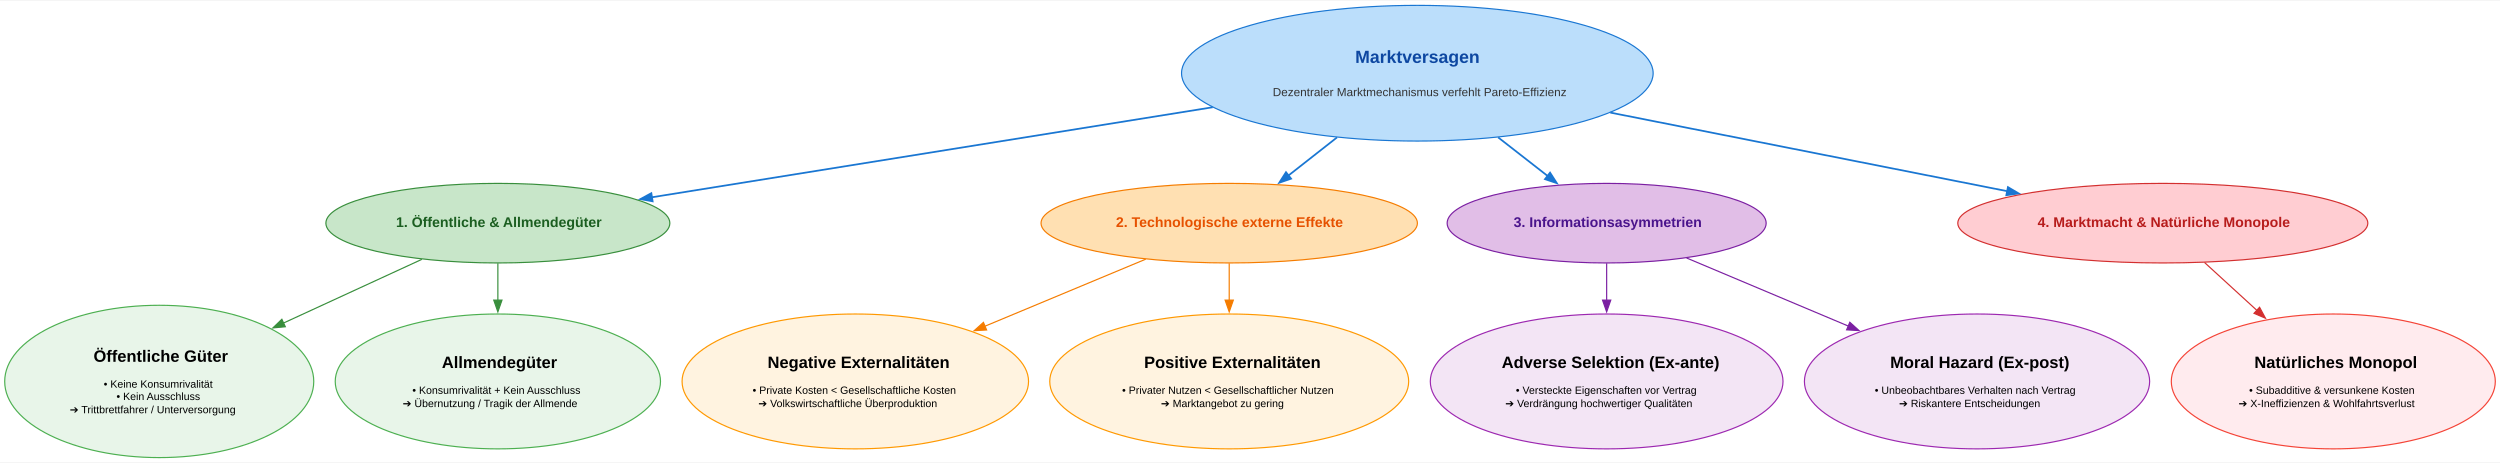
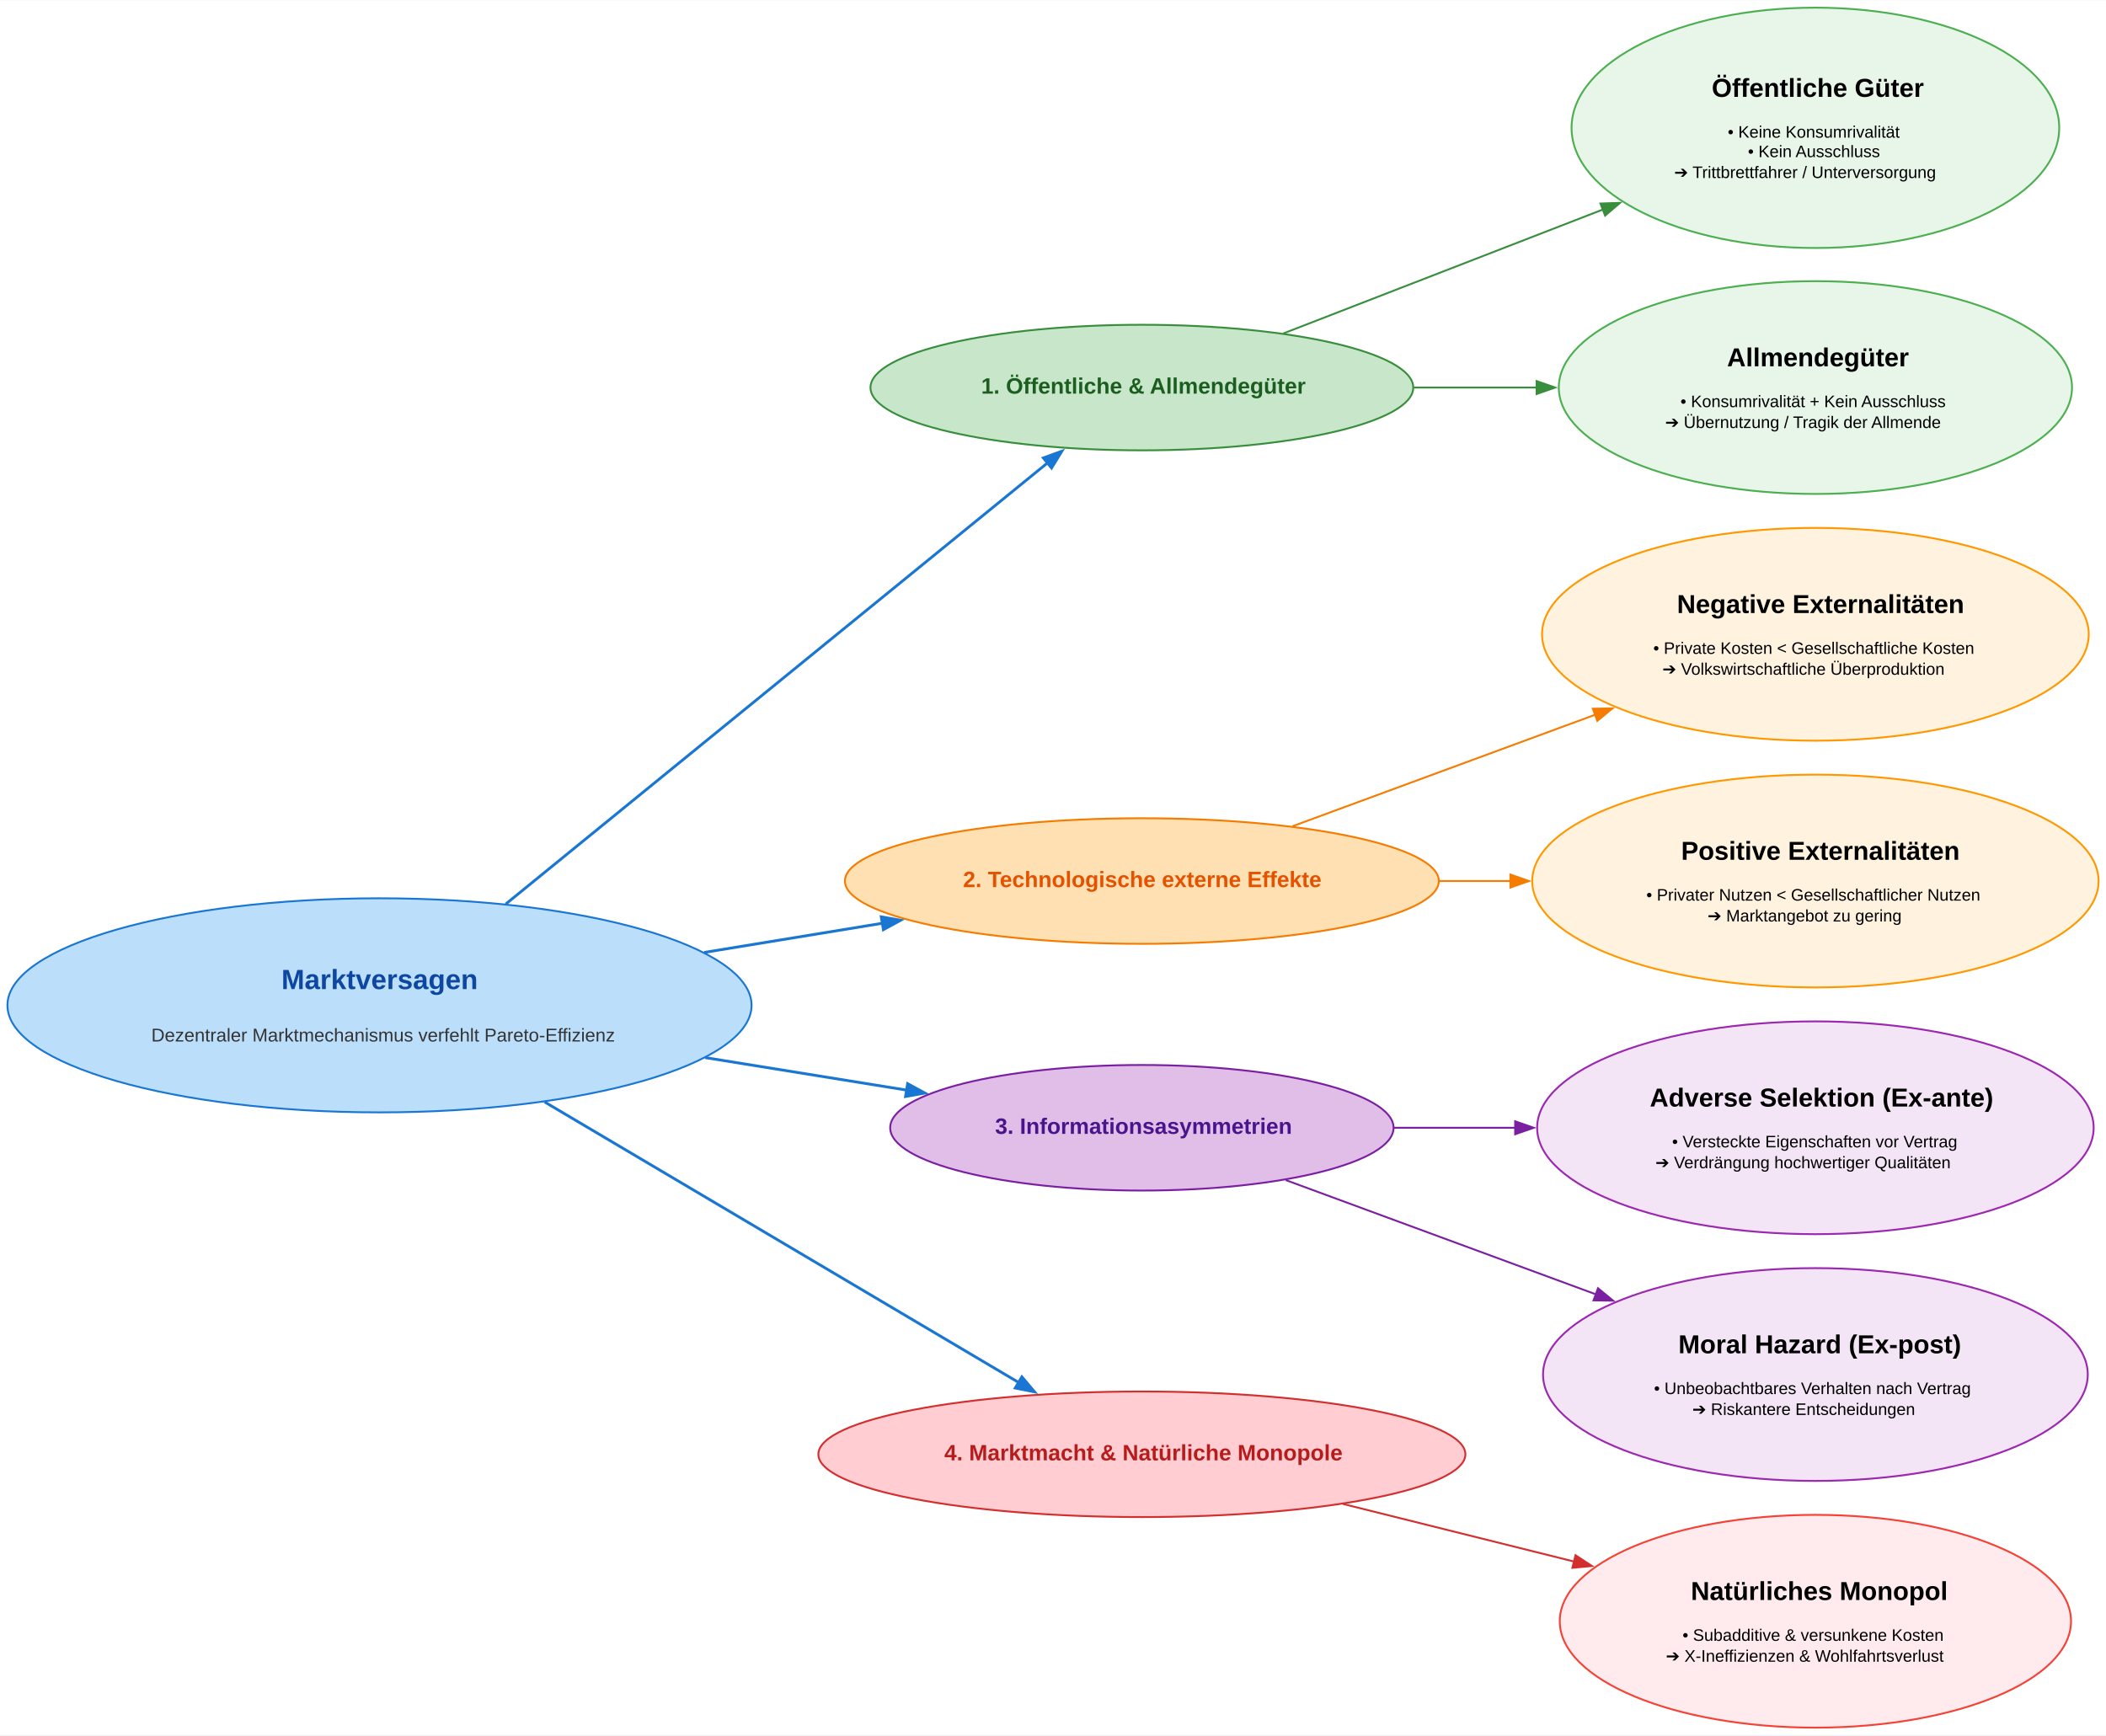
- <svg xmlns="http://www.w3.org/2000/svg" width="864pt" height="160pt" viewBox="0.00 0.00 864.00 159.54">
-   <g id="graph0" class="graph" transform="scale(0.40636 0.40636) rotate(0) translate(4 388.61)">
-     <polygon fill="white" stroke="none" points="-4,4 -4,-388.61 2122.2,-388.61 2122.2,4 -4,4" />
+ <svg xmlns="http://www.w3.org/2000/svg" width="864pt" height="712pt" viewBox="0.00 0.00 864.00 711.80">
+   <g id="graph0" class="graph" transform="scale(0.761184 0.761184) rotate(0) translate(4 931.12)">
+     <polygon fill="white" stroke="none" points="-4,4 -4,-931.12 1131.07,-931.12 1131.07,4 -4,4" />
    <g id="node1" class="node">
-       <ellipse fill="#bbdefb" stroke="#1976d2" cx="1201.42" cy="-326.91" rx="200.54" ry="57.7" />
-       <text text-anchor="start" x="1148.54" y="-335.66" font-family="Arial" font-weight="bold" font-size="15.00" fill="#0d47a1">Marktversagen</text>
-       <text text-anchor="start" x="1078.42" y="-307.41" font-family="Arial" font-size="10.00" fill="#333333">Dezentraler Marktmechanismus verfehlt Pareto-Effizienz</text>
+       <ellipse fill="#bbdefb" stroke="#1976d2" cx="200.54" cy="-389.35" rx="200.54" ry="57.7" />
+       <text text-anchor="start" x="147.66" y="-398.1" font-family="Arial" font-weight="bold" font-size="15.00" fill="#0d47a1">Marktversagen</text>
+       <text text-anchor="start" x="77.54" y="-369.85" font-family="Arial" font-size="10.00" fill="#333333">Dezentraler Marktmechanismus verfehlt Pareto-Effizienz</text>
    </g>
    <g id="node2" class="node">
-       <ellipse fill="#c8e6c9" stroke="#388e3c" cx="419.42" cy="-199.38" rx="146.27" ry="33.84" />
-       <text text-anchor="start" x="332.79" y="-196.1" font-family="Arial" font-weight="bold" font-size="12.00" fill="#1b5e20">1. Öffentliche &amp; Allmendegüter</text>
+       <ellipse fill="#c8e6c9" stroke="#388e3c" cx="611.44" cy="-722.35" rx="146.27" ry="33.84" />
+       <text text-anchor="start" x="524.82" y="-719.07" font-family="Arial" font-weight="bold" font-size="12.00" fill="#1b5e20">1. Öffentliche &amp; Allmendegüter</text>
    </g>
    <g id="edge1" class="edge">
-       <path fill="none" stroke="#1976d2" stroke-width="1.5" d="M1027.38,-297.97C883.14,-274.82 681.26,-242.41 550.42,-221.41" />
-       <polygon fill="#1976d2" stroke="#1976d2" stroke-width="1.5" points="551.04,-217.96 540.61,-219.83 549.93,-224.87 551.04,-217.96" />
+       <path fill="none" stroke="#1976d2" stroke-width="1.5" d="M268.6,-443.96C350.57,-510.71 487.36,-622.11 560.59,-681.74" />
+       <polygon fill="#1976d2" stroke="#1976d2" stroke-width="1.5" points="558.33,-684.42 568.29,-688.02 562.75,-678.99 558.33,-684.42" />
    </g>
    <g id="node5" class="node">
-       <ellipse fill="#ffe0b2" stroke="#f57c00" cx="1041.42" cy="-199.38" rx="160.05" ry="33.84" />
-       <text text-anchor="start" x="945.04" y="-196.1" font-family="Arial" font-weight="bold" font-size="12.00" fill="#e65100">2. Technologische externe Effekte</text>
+       <ellipse fill="#ffe0b2" stroke="#f57c00" cx="611.44" cy="-456.35" rx="160.05" ry="33.84" />
+       <text text-anchor="start" x="515.07" y="-453.07" font-family="Arial" font-weight="bold" font-size="12.00" fill="#e65100">2. Technologische externe Effekte</text>
    </g>
    <g id="edge2" class="edge">
-       <path fill="none" stroke="#1976d2" stroke-width="1.5" d="M1133.1,-272.31C1119.15,-261.37 1104.73,-250.05 1091.56,-239.72" />
-       <polygon fill="#1976d2" stroke="#1976d2" stroke-width="1.5" points="1094.03,-237.21 1084.01,-233.79 1089.71,-242.72 1094.03,-237.21" />
+       <path fill="none" stroke="#1976d2" stroke-width="1.5" d="M375.54,-417.86C407.73,-423.13 440.95,-428.57 471.91,-433.65" />
+       <polygon fill="#1976d2" stroke="#1976d2" stroke-width="1.5" points="470.98,-437.04 481.42,-435.21 472.12,-430.13 470.98,-437.04" />
    </g>
    <g id="node8" class="node">
-       <ellipse fill="#e1bee7" stroke="#7b1fa2" cx="1362.42" cy="-199.38" rx="135.66" ry="33.84" />
-       <text text-anchor="start" x="1283.29" y="-196.1" font-family="Arial" font-weight="bold" font-size="12.00" fill="#4a148c">3. Informationsasymmetrien</text>
+       <ellipse fill="#e1bee7" stroke="#7b1fa2" cx="611.44" cy="-323.35" rx="135.66" ry="33.84" />
+       <text text-anchor="start" x="532.32" y="-320.07" font-family="Arial" font-weight="bold" font-size="12.00" fill="#4a148c">3. Informationsasymmetrien</text>
    </g>
    <g id="edge3" class="edge">
-       <path fill="none" stroke="#1976d2" stroke-width="1.5" d="M1270.16,-272.31C1284.33,-261.26 1298.99,-249.83 1312.35,-239.42" />
-       <polygon fill="#1976d2" stroke="#1976d2" stroke-width="1.5" points="1314.29,-242.34 1320.02,-233.43 1309.98,-236.82 1314.29,-242.34" />
+       <path fill="none" stroke="#1976d2" stroke-width="1.5" d="M376.14,-361.16C412.64,-355.27 450.44,-349.17 484.75,-343.63" />
+       <polygon fill="#1976d2" stroke="#1976d2" stroke-width="1.5" points="485.18,-347.11 494.49,-342.06 484.06,-340.2 485.18,-347.11" />
    </g>
    <g id="node11" class="node">
-       <ellipse fill="#ffcdd2" stroke="#d32f2f" cx="1835.42" cy="-199.38" rx="174.37" ry="33.84" />
-       <text text-anchor="start" x="1728.92" y="-196.1" font-family="Arial" font-weight="bold" font-size="12.00" fill="#b71c1c">4. Marktmacht &amp; Natürliche Monopole</text>
+       <ellipse fill="#ffcdd2" stroke="#d32f2f" cx="611.44" cy="-147.35" rx="174.37" ry="33.84" />
+       <text text-anchor="start" x="504.94" y="-144.07" font-family="Arial" font-weight="bold" font-size="12.00" fill="#b71c1c">4. Marktmacht &amp; Natürliche Monopole</text>
    </g>
    <g id="edge4" class="edge">
-       <path fill="none" stroke="#1976d2" stroke-width="1.5" d="M1365.51,-293.42C1470.58,-272.62 1605.11,-245.98 1703.28,-226.54" />
-       <polygon fill="#1976d2" stroke="#1976d2" stroke-width="1.5" points="1703.71,-230.02 1712.84,-224.65 1702.35,-223.16 1703.71,-230.02" />
+       <path fill="none" stroke="#1976d2" stroke-width="1.5" d="M289.51,-337.28C366.31,-291.83 476.02,-226.9 545.21,-185.95" />
+       <polygon fill="#1976d2" stroke="#1976d2" stroke-width="1.5" points="546.76,-189.1 553.58,-181 543.2,-183.08 546.76,-189.1" />
    </g>
    <g id="node3" class="node">
-       <ellipse fill="#e8f5e9" stroke="#4caf50" cx="131.42" cy="-64.77" rx="131.42" ry="64.77" />
-       <text text-anchor="start" x="75.54" y="-81.47" font-family="Arial" font-weight="bold" font-size="14.00">Öffentliche Güter</text>
-       <text text-anchor="start" x="84.17" y="-59.47" font-family="Arial" font-size="9.00">• Keine Konsumrivalität</text>
-       <text text-anchor="start" x="95.04" y="-48.97" font-family="Arial" font-size="9.00">• Kein Ausschluss</text>
-       <text text-anchor="start" x="55.29" y="-37.72" font-family="Arial" font-size="9.00">➔ Trittbrettfahrer / Unterversorgung</text>
+       <ellipse fill="#e8f5e9" stroke="#4caf50" cx="974.45" cy="-862.35" rx="131.42" ry="64.77" />
+       <text text-anchor="start" x="918.57" y="-879.05" font-family="Arial" font-weight="bold" font-size="14.00">Öffentliche Güter</text>
+       <text text-anchor="start" x="927.2" y="-857.05" font-family="Arial" font-size="9.00">• Keine Konsumrivalität</text>
+       <text text-anchor="start" x="938.07" y="-846.55" font-family="Arial" font-size="9.00">• Kein Ausschluss</text>
+       <text text-anchor="start" x="898.32" y="-835.3" font-family="Arial" font-size="9.00">➔ Trittbrettfahrer / Unterversorgung</text>
    </g>
    <g id="edge5" class="edge">
-       <path fill="none" stroke="#388e3c" d="M354.78,-168.62C320.07,-152.64 276.42,-132.54 236.93,-114.36" />
-       <polygon fill="#388e3c" stroke="#388e3c" points="238.65,-111.29 228.1,-110.29 235.72,-117.65 238.65,-111.29" />
+       <path fill="none" stroke="#388e3c" d="M687.68,-751.52C737.48,-770.84 803.7,-796.52 859.85,-818.29" />
+       <polygon fill="#388e3c" stroke="#388e3c" points="858.58,-821.55 869.17,-821.91 861.11,-815.03 858.58,-821.55" />
    </g>
    <g id="node4" class="node">
-       <ellipse fill="#e8f5e9" stroke="#4caf50" cx="419.42" cy="-64.77" rx="138.31" ry="57.35" />
-       <text text-anchor="start" x="371.79" y="-76.22" font-family="Arial" font-weight="bold" font-size="14.00">Allmendegüter</text>
-       <text text-anchor="start" x="346.67" y="-54.22" font-family="Arial" font-size="9.00">• Konsumrivalität + Kein Ausschluss</text>
-       <text text-anchor="start" x="338.42" y="-42.97" font-family="Arial" font-size="9.00">➔ Übernutzung / Tragik der Allmende</text>
+       <ellipse fill="#e8f5e9" stroke="#4caf50" cx="974.45" cy="-722.35" rx="138.31" ry="57.35" />
+       <text text-anchor="start" x="926.82" y="-733.8" font-family="Arial" font-weight="bold" font-size="14.00">Allmendegüter</text>
+       <text text-anchor="start" x="901.7" y="-711.8" font-family="Arial" font-size="9.00">• Konsumrivalität + Kein Ausschluss</text>
+       <text text-anchor="start" x="893.45" y="-700.55" font-family="Arial" font-size="9.00">➔ Übernutzung / Tragik der Allmende</text>
    </g>
    <g id="edge6" class="edge">
-       <path fill="none" stroke="#388e3c" d="M419.42,-165.26C419.42,-155.63 419.42,-144.76 419.42,-133.82" />
-       <polygon fill="#388e3c" stroke="#388e3c" points="422.92,-133.95 419.42,-123.95 415.92,-133.95 422.92,-133.95" />
+       <path fill="none" stroke="#388e3c" d="M757.98,-722.35C779.82,-722.35 802.37,-722.35 824.29,-722.35" />
+       <polygon fill="#388e3c" stroke="#388e3c" points="824.17,-725.85 834.17,-722.35 824.17,-718.85 824.17,-725.85" />
    </g>
    <g id="node6" class="node">
-       <ellipse fill="#fff3e0" stroke="#ff9800" cx="723.42" cy="-64.77" rx="147.33" ry="57.35" />
-       <text text-anchor="start" x="648.79" y="-76.22" font-family="Arial" font-weight="bold" font-size="14.00">Negative Externalitäten</text>
-       <text text-anchor="start" x="636.04" y="-54.22" font-family="Arial" font-size="9.00">• Private Kosten &lt; Gesellschaftliche Kosten</text>
-       <text text-anchor="start" x="640.92" y="-42.97" font-family="Arial" font-size="9.00">➔ Volkswirtschaftliche Überproduktion</text>
+       <ellipse fill="#fff3e0" stroke="#ff9800" cx="974.45" cy="-589.35" rx="147.33" ry="57.35" />
+       <text text-anchor="start" x="899.82" y="-600.8" font-family="Arial" font-weight="bold" font-size="14.00">Negative Externalitäten</text>
+       <text text-anchor="start" x="887.07" y="-578.8" font-family="Arial" font-size="9.00">• Private Kosten &lt; Gesellschaftliche Kosten</text>
+       <text text-anchor="start" x="891.95" y="-567.55" font-family="Arial" font-size="9.00">➔ Volkswirtschaftliche Überproduktion</text>
    </g>
    <g id="edge7" class="edge">
-       <path fill="none" stroke="#f57c00" d="M970.45,-168.78C930.2,-152 878.96,-130.63 833.6,-111.72" />
-       <polygon fill="#f57c00" stroke="#f57c00" points="835.08,-108.54 824.51,-107.93 832.39,-115.01 835.08,-108.54" />
+       <path fill="none" stroke="#f57c00" d="M692.56,-485.86C740.56,-503.55 802.46,-526.35 855.92,-546.05" />
+       <polygon fill="#f57c00" stroke="#f57c00" points="854.48,-549.25 865.07,-549.42 856.9,-542.68 854.48,-549.25" />
    </g>
    <g id="node7" class="node">
-       <ellipse fill="#fff3e0" stroke="#ff9800" cx="1041.42" cy="-64.77" rx="152.63" ry="57.35" />
-       <text text-anchor="start" x="969.04" y="-76.22" font-family="Arial" font-weight="bold" font-size="14.00">Positive Externalitäten</text>
-       <text text-anchor="start" x="950.29" y="-54.22" font-family="Arial" font-size="9.00">• Privater Nutzen &lt; Gesellschaftlicher Nutzen</text>
-       <text text-anchor="start" x="983.29" y="-42.97" font-family="Arial" font-size="9.00">➔ Marktangebot zu gering</text>
+       <ellipse fill="#fff3e0" stroke="#ff9800" cx="974.45" cy="-456.35" rx="152.63" ry="57.35" />
+       <text text-anchor="start" x="902.07" y="-467.8" font-family="Arial" font-weight="bold" font-size="14.00">Positive Externalitäten</text>
+       <text text-anchor="start" x="883.32" y="-445.8" font-family="Arial" font-size="9.00">• Privater Nutzen &lt; Gesellschaftlicher Nutzen</text>
+       <text text-anchor="start" x="916.32" y="-434.55" font-family="Arial" font-size="9.00">➔ Marktangebot zu gering</text>
    </g>
    <g id="edge8" class="edge">
-       <path fill="none" stroke="#f57c00" d="M1041.42,-165.26C1041.42,-155.63 1041.42,-144.76 1041.42,-133.82" />
-       <polygon fill="#f57c00" stroke="#f57c00" points="1044.92,-133.95 1041.42,-123.95 1037.92,-133.95 1044.92,-133.95" />
+       <path fill="none" stroke="#f57c00" d="M771.83,-456.35C784.62,-456.35 797.54,-456.35 810.35,-456.35" />
+       <polygon fill="#f57c00" stroke="#f57c00" points="810.06,-459.85 820.06,-456.35 810.06,-452.85 810.06,-459.85" />
    </g>
    <g id="node9" class="node">
-       <ellipse fill="#f3e5f5" stroke="#9c27b0" cx="1362.42" cy="-64.77" rx="149.98" ry="57.35" />
-       <text text-anchor="start" x="1273.17" y="-76.22" font-family="Arial" font-weight="bold" font-size="14.00">Adverse Selektion (Ex-ante)</text>
-       <text text-anchor="start" x="1285.17" y="-54.22" font-family="Arial" font-size="9.00">• Versteckte Eigenschaften vor Vertrag</text>
-       <text text-anchor="start" x="1276.17" y="-42.97" font-family="Arial" font-size="9.00">➔ Verdrängung hochwertiger Qualitäten</text>
+       <ellipse fill="#f3e5f5" stroke="#9c27b0" cx="974.45" cy="-323.35" rx="149.98" ry="57.35" />
+       <text text-anchor="start" x="885.2" y="-334.8" font-family="Arial" font-weight="bold" font-size="14.00">Adverse Selektion (Ex-ante)</text>
+       <text text-anchor="start" x="897.2" y="-312.8" font-family="Arial" font-size="9.00">• Versteckte Eigenschaften vor Vertrag</text>
+       <text text-anchor="start" x="888.2" y="-301.55" font-family="Arial" font-size="9.00">➔ Verdrängung hochwertiger Qualitäten</text>
    </g>
    <g id="edge9" class="edge">
-       <path fill="none" stroke="#7b1fa2" d="M1362.42,-165.26C1362.42,-155.63 1362.42,-144.76 1362.42,-133.82" />
-       <polygon fill="#7b1fa2" stroke="#7b1fa2" points="1365.92,-133.95 1362.42,-123.95 1358.92,-133.95 1365.92,-133.95" />
+       <path fill="none" stroke="#7b1fa2" d="M747.38,-323.35C768.7,-323.35 790.92,-323.35 812.76,-323.35" />
+       <polygon fill="#7b1fa2" stroke="#7b1fa2" points="812.62,-326.85 822.62,-323.35 812.62,-319.85 812.62,-326.85" />
    </g>
    <g id="node10" class="node">
-       <ellipse fill="#f3e5f5" stroke="#9c27b0" cx="1677.42" cy="-64.77" rx="146.8" ry="57.35" />
-       <text text-anchor="start" x="1603.54" y="-76.22" font-family="Arial" font-weight="bold" font-size="14.00">Moral Hazard (Ex-post)</text>
-       <text text-anchor="start" x="1590.42" y="-54.22" font-family="Arial" font-size="9.00">• Unbeobachtbares Verhalten nach Vertrag</text>
-       <text text-anchor="start" x="1611.04" y="-42.97" font-family="Arial" font-size="9.00">➔ Riskantere Entscheidungen</text>
+       <ellipse fill="#f3e5f5" stroke="#9c27b0" cx="974.45" cy="-190.35" rx="146.8" ry="57.35" />
+       <text text-anchor="start" x="900.57" y="-201.8" font-family="Arial" font-weight="bold" font-size="14.00">Moral Hazard (Ex-post)</text>
+       <text text-anchor="start" x="887.45" y="-179.8" font-family="Arial" font-size="9.00">• Unbeobachtbares Verhalten nach Vertrag</text>
+       <text text-anchor="start" x="908.07" y="-168.55" font-family="Arial" font-size="9.00">➔ Riskantere Entscheidungen</text>
    </g>
    <g id="edge10" class="edge">
-       <path fill="none" stroke="#7b1fa2" d="M1430.38,-169.77C1470.48,-152.88 1522.18,-131.12 1567.91,-111.87" />
-       <polygon fill="#7b1fa2" stroke="#7b1fa2" points="1569.23,-115.11 1577.08,-108.01 1566.51,-108.66 1569.23,-115.11" />
+       <path fill="none" stroke="#7b1fa2" d="M689,-295.14C737.61,-277.23 801.48,-253.7 856.38,-233.48" />
+       <polygon fill="#7b1fa2" stroke="#7b1fa2" points="857.28,-236.87 865.45,-230.13 854.86,-230.31 857.28,-236.87" />
    </g>
    <g id="node12" class="node">
-       <ellipse fill="#ffebee" stroke="#f44336" cx="1980.42" cy="-64.77" rx="137.78" ry="57.35" />
-       <text text-anchor="start" x="1913.29" y="-76.22" font-family="Arial" font-weight="bold" font-size="14.00">Natürliches Monopol</text>
-       <text text-anchor="start" x="1908.79" y="-54.22" font-family="Arial" font-size="9.00">• Subadditive &amp; versunkene Kosten</text>
-       <text text-anchor="start" x="1899.79" y="-42.97" font-family="Arial" font-size="9.00">➔ X-Ineffizienzen &amp; Wohlfahrtsverlust</text>
+       <ellipse fill="#ffebee" stroke="#f44336" cx="974.45" cy="-57.35" rx="137.78" ry="57.35" />
+       <text text-anchor="start" x="907.32" y="-68.8" font-family="Arial" font-weight="bold" font-size="14.00">Natürliches Monopol</text>
+       <text text-anchor="start" x="902.82" y="-46.8" font-family="Arial" font-size="9.00">• Subadditive &amp; versunkene Kosten</text>
+       <text text-anchor="start" x="893.82" y="-35.55" font-family="Arial" font-size="9.00">➔ X-Ineffizienzen &amp; Wohlfahrtsverlust</text>
    </g>
    <g id="edge11" class="edge">
-       <path fill="none" stroke="#d32f2f" d="M1870.89,-165.94C1884.33,-153.65 1900.09,-139.23 1915.4,-125.23" />
-       <polygon fill="#d32f2f" stroke="#d32f2f" points="1917.71,-127.86 1922.73,-118.53 1912.99,-122.69 1917.71,-127.86" />
+       <path fill="none" stroke="#d32f2f" d="M719.78,-120.59C758.9,-110.83 803.55,-99.7 844.36,-89.53" />
+       <polygon fill="#d32f2f" stroke="#d32f2f" points="845.16,-92.94 854.02,-87.12 843.47,-86.14 845.16,-92.94" />
    </g>
  </g>
</svg>
